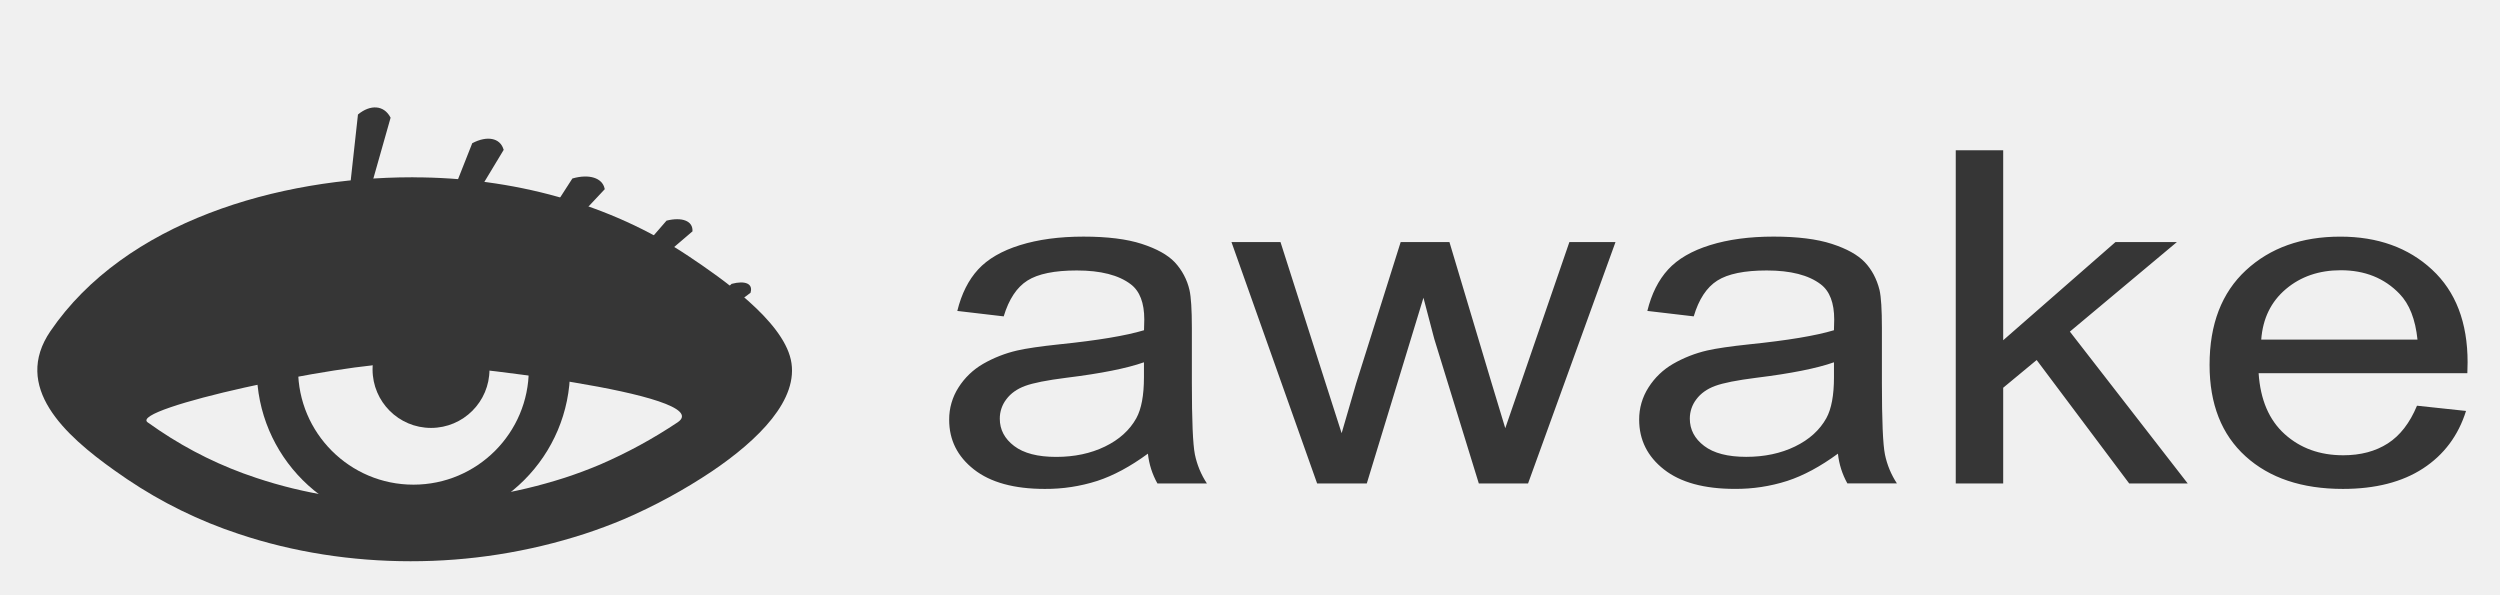
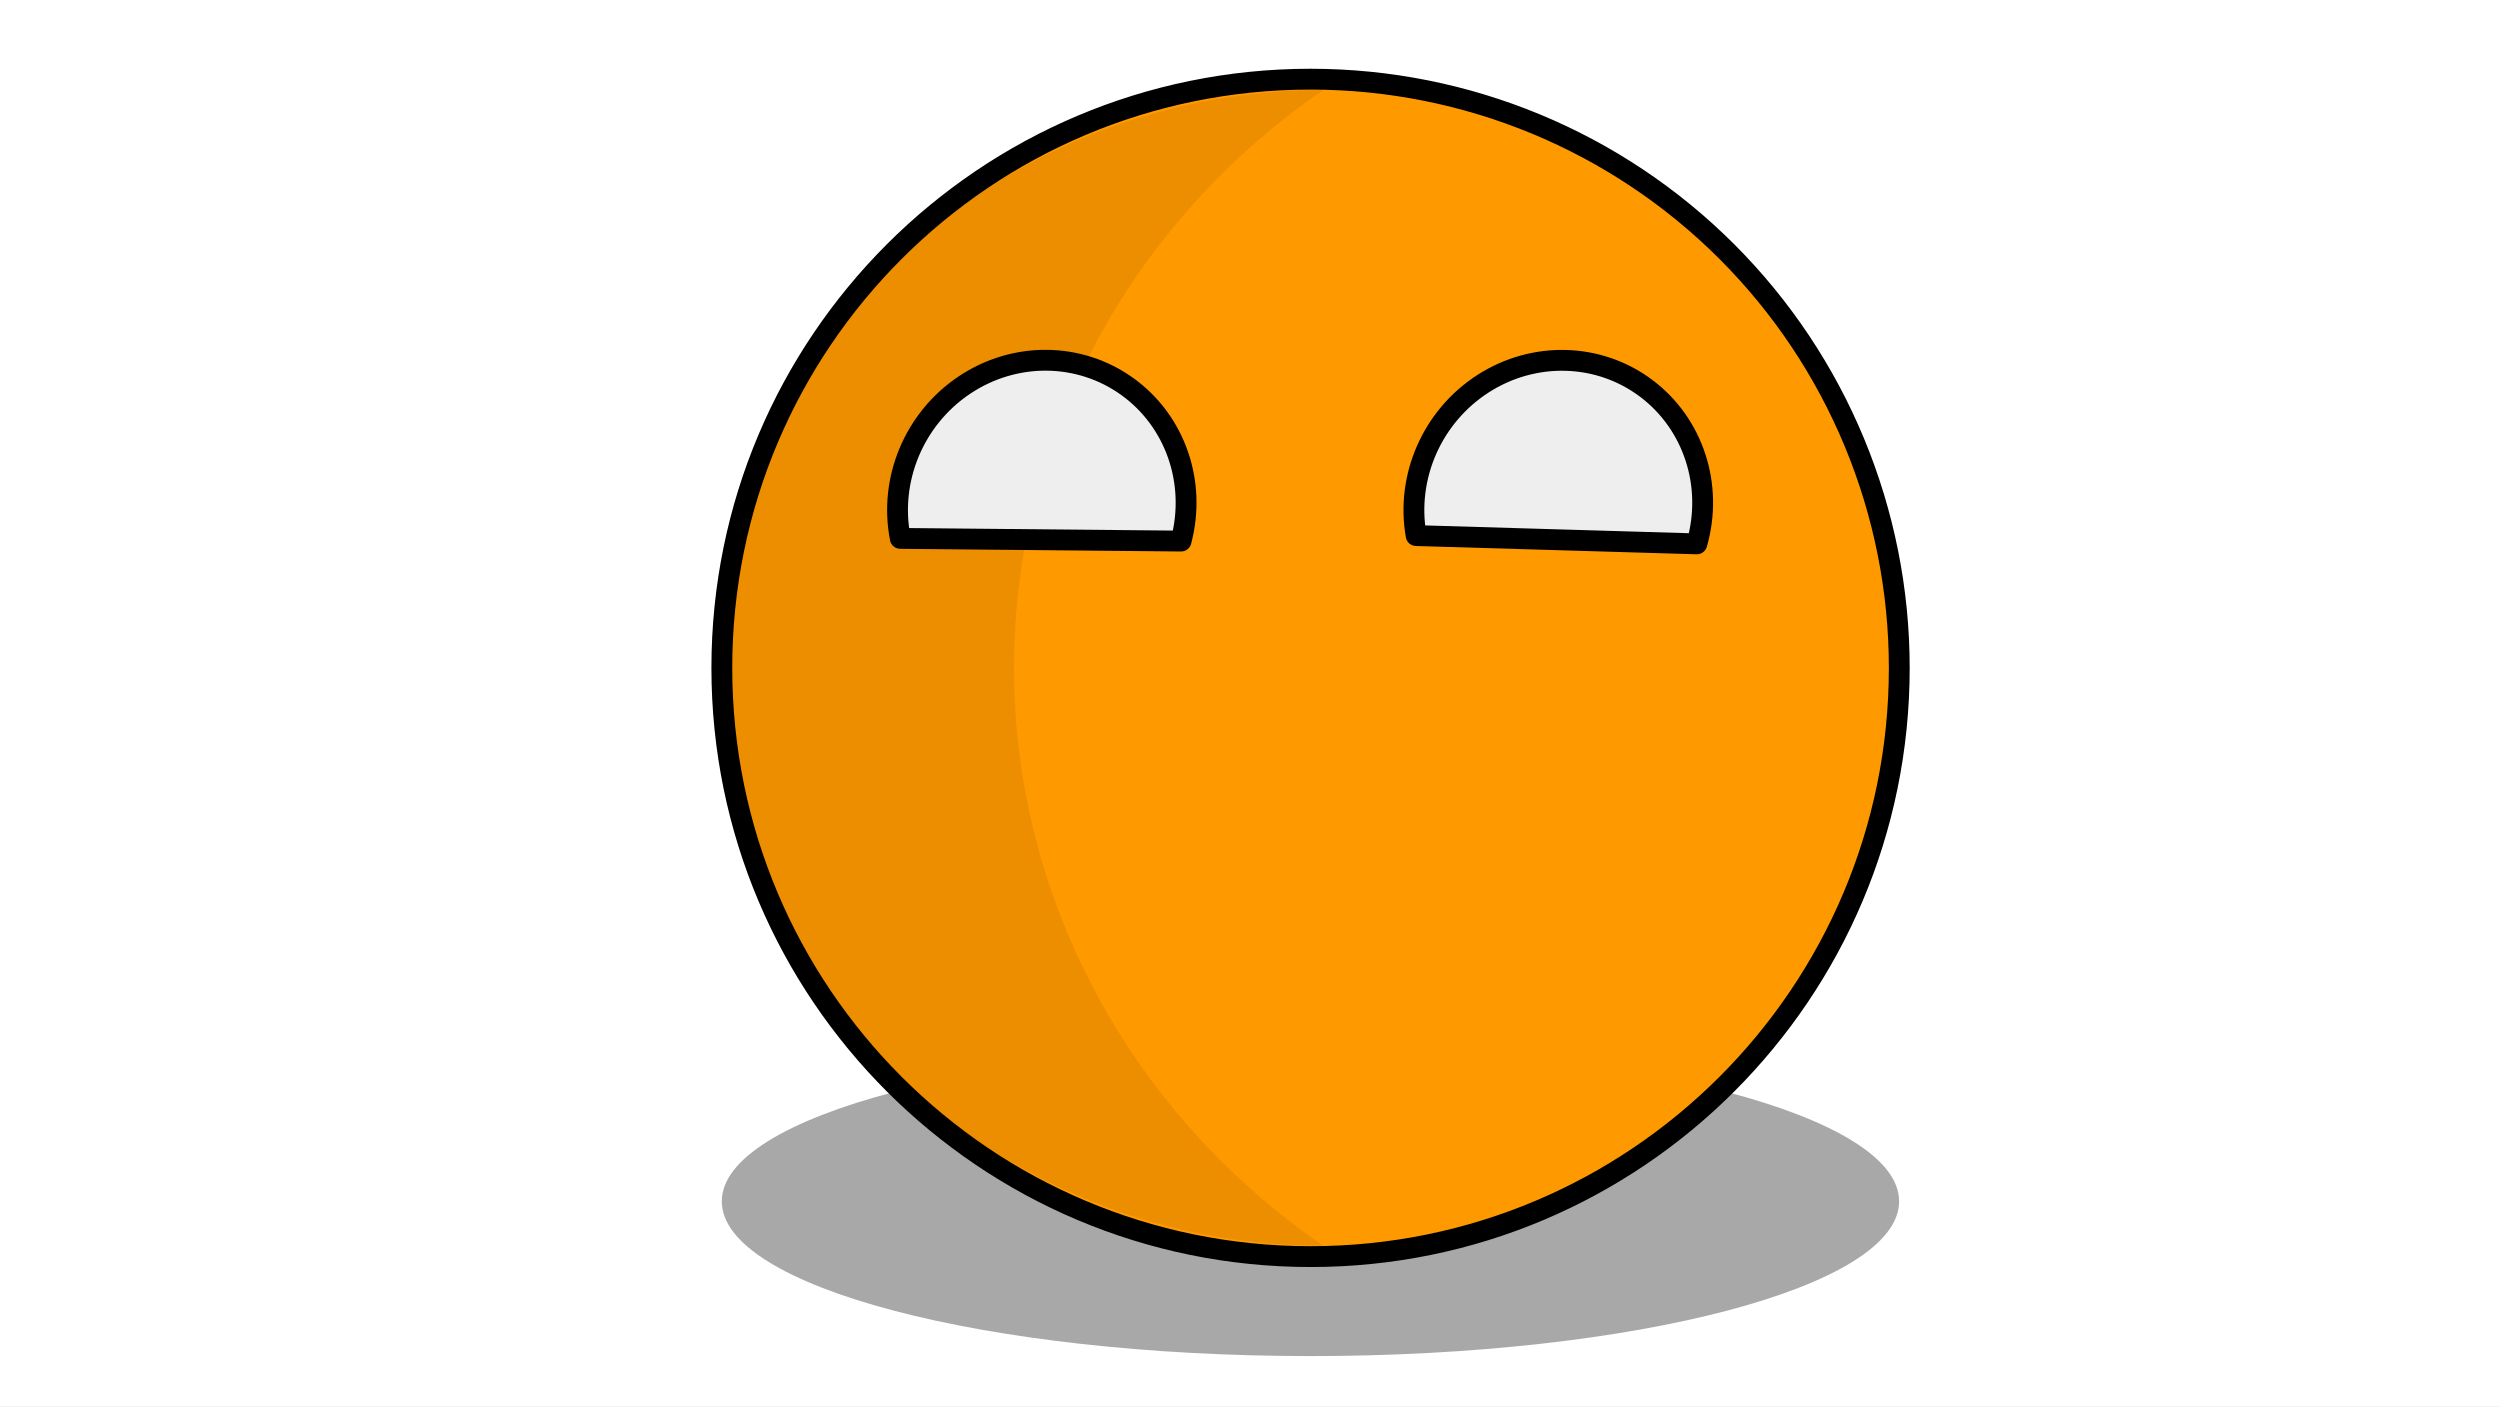
- <svg xmlns="http://www.w3.org/2000/svg" viewBox="0 0 2030 483">
-   <circle cx="328.32" cy="269.5" r="25.29" fill="#fff" />
-   <path d="M328.63 295c36.15 0 255.14 25.28 221.65 47.9a396.64 396.64 0 0 1-63.11 34.36c-9.31 3.93-18.92 7.52-28.61 10.68a411 411 0 0 1-126.22 19.78c-43.44 0-85.26-6.62-124.29-19.69a321 321 0 0 1-78.77-38.58 586.35 586.35 0 0 1-9.36-6.49c-15.84-11.23 155.9-48 207.65-48m8.06-151h-1.06c-108.74 0-233 36.16-293.6 124.9C10 314.2 52.29 353.14 93.16 382.12c3.39 2.4 6.77 4.74 10.1 7a368.89 368.89 0 0 0 90.55 44.43c44.41 14.87 92 22.18 139.53 22.18a456.21 456.21 0 0 0 141.15-22.17q16.49-5.38 32.33-12.07a445 445 0 0 0 71.33-38.82c37.52-25.34 71.17-58.4 64-90.66C635 260 586 226 559.48 208.24 494.84 164.93 415.47 144 335.63 144z" fill="#363636" />
-   <circle cx="349.99" cy="300" r="47.47" fill="#363636" />
-   <circle cx="335.71" cy="299.87" r="110.44" fill="none" stroke="#363636" stroke-miterlimit="10" stroke-width="33.535" />
-   <path d="M932.1 368.37q-21.4 15.69-41.19 22.15a136.37 136.37 0 0 1-42.49 6.48q-37.42 0-57.57-15.8t-20.12-40.33a47.9 47.9 0 0 1 7.6-26.29 57.89 57.89 0 0 1 19.91-19.1A101.15 101.15 0 0 1 826 284.59q11.34-2.58 34.24-5 46.66-4.78 68.7-11.44c.14-4.55.22-7.44.22-8.67q0-20.3-10.92-28.61-14.76-11.25-43.87-11.25-27.18 0-40.13 8.21T815 256.9l-37.67-4.42q5.13-20.86 16.91-33.68t34-19.75q22.25-6.92 51.57-6.92 29.11 0 47.3 5.9t26.75 14.86a49.29 49.29 0 0 1 12 22.61q1.92 8.49 1.93 30.63v44.29q0 46.33 2.46 58.6a67.46 67.46 0 0 0 9.75 23.53h-40.19a63.21 63.21 0 0 1-7.71-24.18zm-3.21-74.19q-21 7.4-62.92 12.55-23.75 3-33.6 6.65t-15.19 10.79a25.61 25.61 0 0 0-5.35 15.83q0 13.29 11.66 22.15t34.14 8.85q22.25 0 39.59-8.4t25.47-23q6.19-11.25 6.2-33.22zM1069.5 392.55l-69.55-196h39.81l36.16 113.13 13.49 42.07q.85-3.13 11.77-40.41l36.17-114.79h39.59l34 113.68 11.34 37.46 13.06-37.83 39-113.31h37.45l-71 196h-40l-36.17-117.38-8.78-33.4-46 150.78zM1492.4 368.37q-21.4 15.69-41.2 22.15a136.3 136.3 0 0 1-42.48 6.46q-37.46 0-57.57-15.78T1331 340.87a47.82 47.82 0 0 1 7.6-26.29 57.86 57.86 0 0 1 19.9-19.1 101.35 101.35 0 0 1 27.72-10.89q11.34-2.58 34.24-5 46.66-4.78 68.7-11.44c.14-4.55.22-7.44.22-8.67q0-20.3-10.92-28.61-14.76-11.25-43.87-11.25-27.18 0-40.13 8.21t-19.15 29.06l-37.67-4.42q5.13-20.86 16.91-33.68t34-19.75q22.26-6.92 51.58-6.92 29.1 0 47.3 5.9t26.75 14.86q8.57 9 12 22.61 1.92 8.49 1.92 30.63v44.29q0 46.33 2.47 58.6a67.46 67.46 0 0 0 9.73 23.53h-40.23a63 63 0 0 1-7.67-24.17zm-3.21-74.19q-21 7.4-62.92 12.55-23.76 3-33.6 6.65t-15.19 10.79a25.61 25.61 0 0 0-5.35 15.78q0 13.29 11.66 22.15t34.13 8.86q22.26 0 39.6-8.4t25.47-23q6.19-11.25 6.2-33.22zM1588.07 392.55V122h38.52v154.28l91.17-79.72h49.87l-86.89 72.71 95.67 123.28h-47.52l-75.12-100.21-27.18 22.51v77.7zM1962.6 329.43l39.81 4.25q-9.42 30.07-34.89 46.69T1902.46 397q-49.86 0-79.08-26.49t-29.21-74.28q0-49.45 29.53-76.77t76.62-27.31q45.59 0 74.48 26.76t28.89 75.29c0 2-.07 4.93-.21 8.86H1834q2.13 32.29 21.18 49.46t47.52 17.16q21.18 0 36.16-9.59t23.74-30.66zm-126.48-53.7H1963q-2.57-24.74-14.55-37.1-18.42-19.19-47.73-19.19-26.54 0-44.62 15.32t-19.98 40.97zM609.43 237.74l-67.73 50.68c-4 3-10 .73-6.56-2.52l58.94-55.41c11.06-2.92 17.41-.09 15.42 6.86zM562.32 187.84l-66.46 56.83c-4 3.39-12 .61-8.82-3.06l54.2-62.47h.06c12.57-3.11 21.24.3 21 8.26zM491.06 153.62l-60.83 64.78c-3.64 3.87-13.52 1.13-10.85-3l45.4-70.48h.06c13.5-3.89 24.27-.5 26.12 8.23zM409 121.67l-48.08 79.7c-2.87 4.76-12.38 3.3-10.44-1.6l33-83.52h.06c12-6.3 22.44-4.27 25.27 4.92zM317.17 95.57l-26.23 92.51c-1.56 5.52-11.3 5.15-10.69-.41l10.42-94.74h.05c10.15-8.35 20.94-7.47 26.15 2.13z" fill="#363636" />
+ <svg xmlns="http://www.w3.org/2000/svg" version="1.1" viewBox="0.0 0.0 960.0 540.0" fill="none" stroke="none" stroke-linecap="square" stroke-miterlimit="10">
+   <clipPath id="g83da850d4e_0_0.0">
+     <path d="m0 0l960.0 0l0 540.0l-960.0 0l0 -540.0z" clip-rule="nonzero" />
+   </clipPath>
+   <g clip-path="url(#g83da850d4e_0_0.0)">
+     <path fill="#ffffff" d="m0 0l960.0 0l0 540.0l-960.0 0z" fill-rule="evenodd" />
+     <path fill="#000000" fill-opacity="0.341" d="m277.165 461.318l0 0c0 -32.815 101.205 -59.417 226.047 -59.417l0 0c124.842 0 226.047 26.602 226.047 59.417l0 0c0 32.815 -101.205 59.417 -226.047 59.417l0 0c-124.842 0 -226.047 -26.602 -226.047 -59.417z" fill-rule="evenodd" />
+     <path fill="#ff9900" d="m277.184 256.468l0 0c0 -124.854 101.214 -226.068 226.068 -226.068l0 0c59.957 0 117.458 23.818 159.854 66.214c42.396 42.396 66.214 99.897 66.214 159.854l0 0c0 124.854 -101.214 226.068 -226.068 226.068l0 0c-124.854 0 -226.068 -101.214 -226.068 -226.068z" fill-rule="evenodd" />
+     <path stroke="#000000" stroke-width="8.0" stroke-linejoin="round" stroke-linecap="butt" d="m277.184 256.468l0 0c0 -124.854 101.214 -226.068 226.068 -226.068l0 0c59.957 0 117.458 23.818 159.854 66.214c42.396 42.396 66.214 99.897 66.214 159.854l0 0c0 124.854 -101.214 226.068 -226.068 226.068l0 0c-124.854 0 -226.068 -101.214 -226.068 -226.068z" fill-rule="evenodd" />
+     <path fill="#000000" fill-opacity="0.078" d="m508.061 478.325l0 0c-127.51 0 -230.877 -99.329 -230.877 -221.857c0 -122.528 103.367 -221.857 230.877 -221.857l0 0c-74.491 51.223 -118.687 133.836 -118.687 221.857c0 88.021 44.196 170.634 118.687 221.857z" fill-rule="evenodd" />
+     <path fill="#eeeeee" d="m345.712 206.742c-4.445 -22.597 5.344 -45.989 24.645 -58.891c19.301 -12.903 44.148 -12.665 62.556 0.598c18.408 13.263 26.595 36.826 20.611 59.324z" fill-rule="evenodd" />
+     <path stroke="#000000" stroke-width="8.0" stroke-linejoin="round" stroke-linecap="butt" d="m345.712 206.742c-4.445 -22.597 5.344 -45.989 24.645 -58.891c19.301 -12.903 44.148 -12.665 62.556 0.598c18.408 13.263 26.595 36.826 20.611 59.324z" fill-rule="evenodd" />
+     <path fill="#eeeeee" d="m543.798 205.663c-4.002 -22.682 6.246 -45.875 25.8 -58.391c19.554 -12.516 44.396 -11.782 62.543 1.846c18.147 13.628 25.87 37.352 19.443 59.727z" fill-rule="evenodd" />
+     <path stroke="#000000" stroke-width="8.0" stroke-linejoin="round" stroke-linecap="butt" d="m543.798 205.663c-4.002 -22.682 6.246 -45.875 25.8 -58.391c19.554 -12.516 44.396 -11.782 62.543 1.846c18.147 13.628 25.87 37.352 19.443 59.727z" fill-rule="evenodd" />
+   </g>
</svg>
